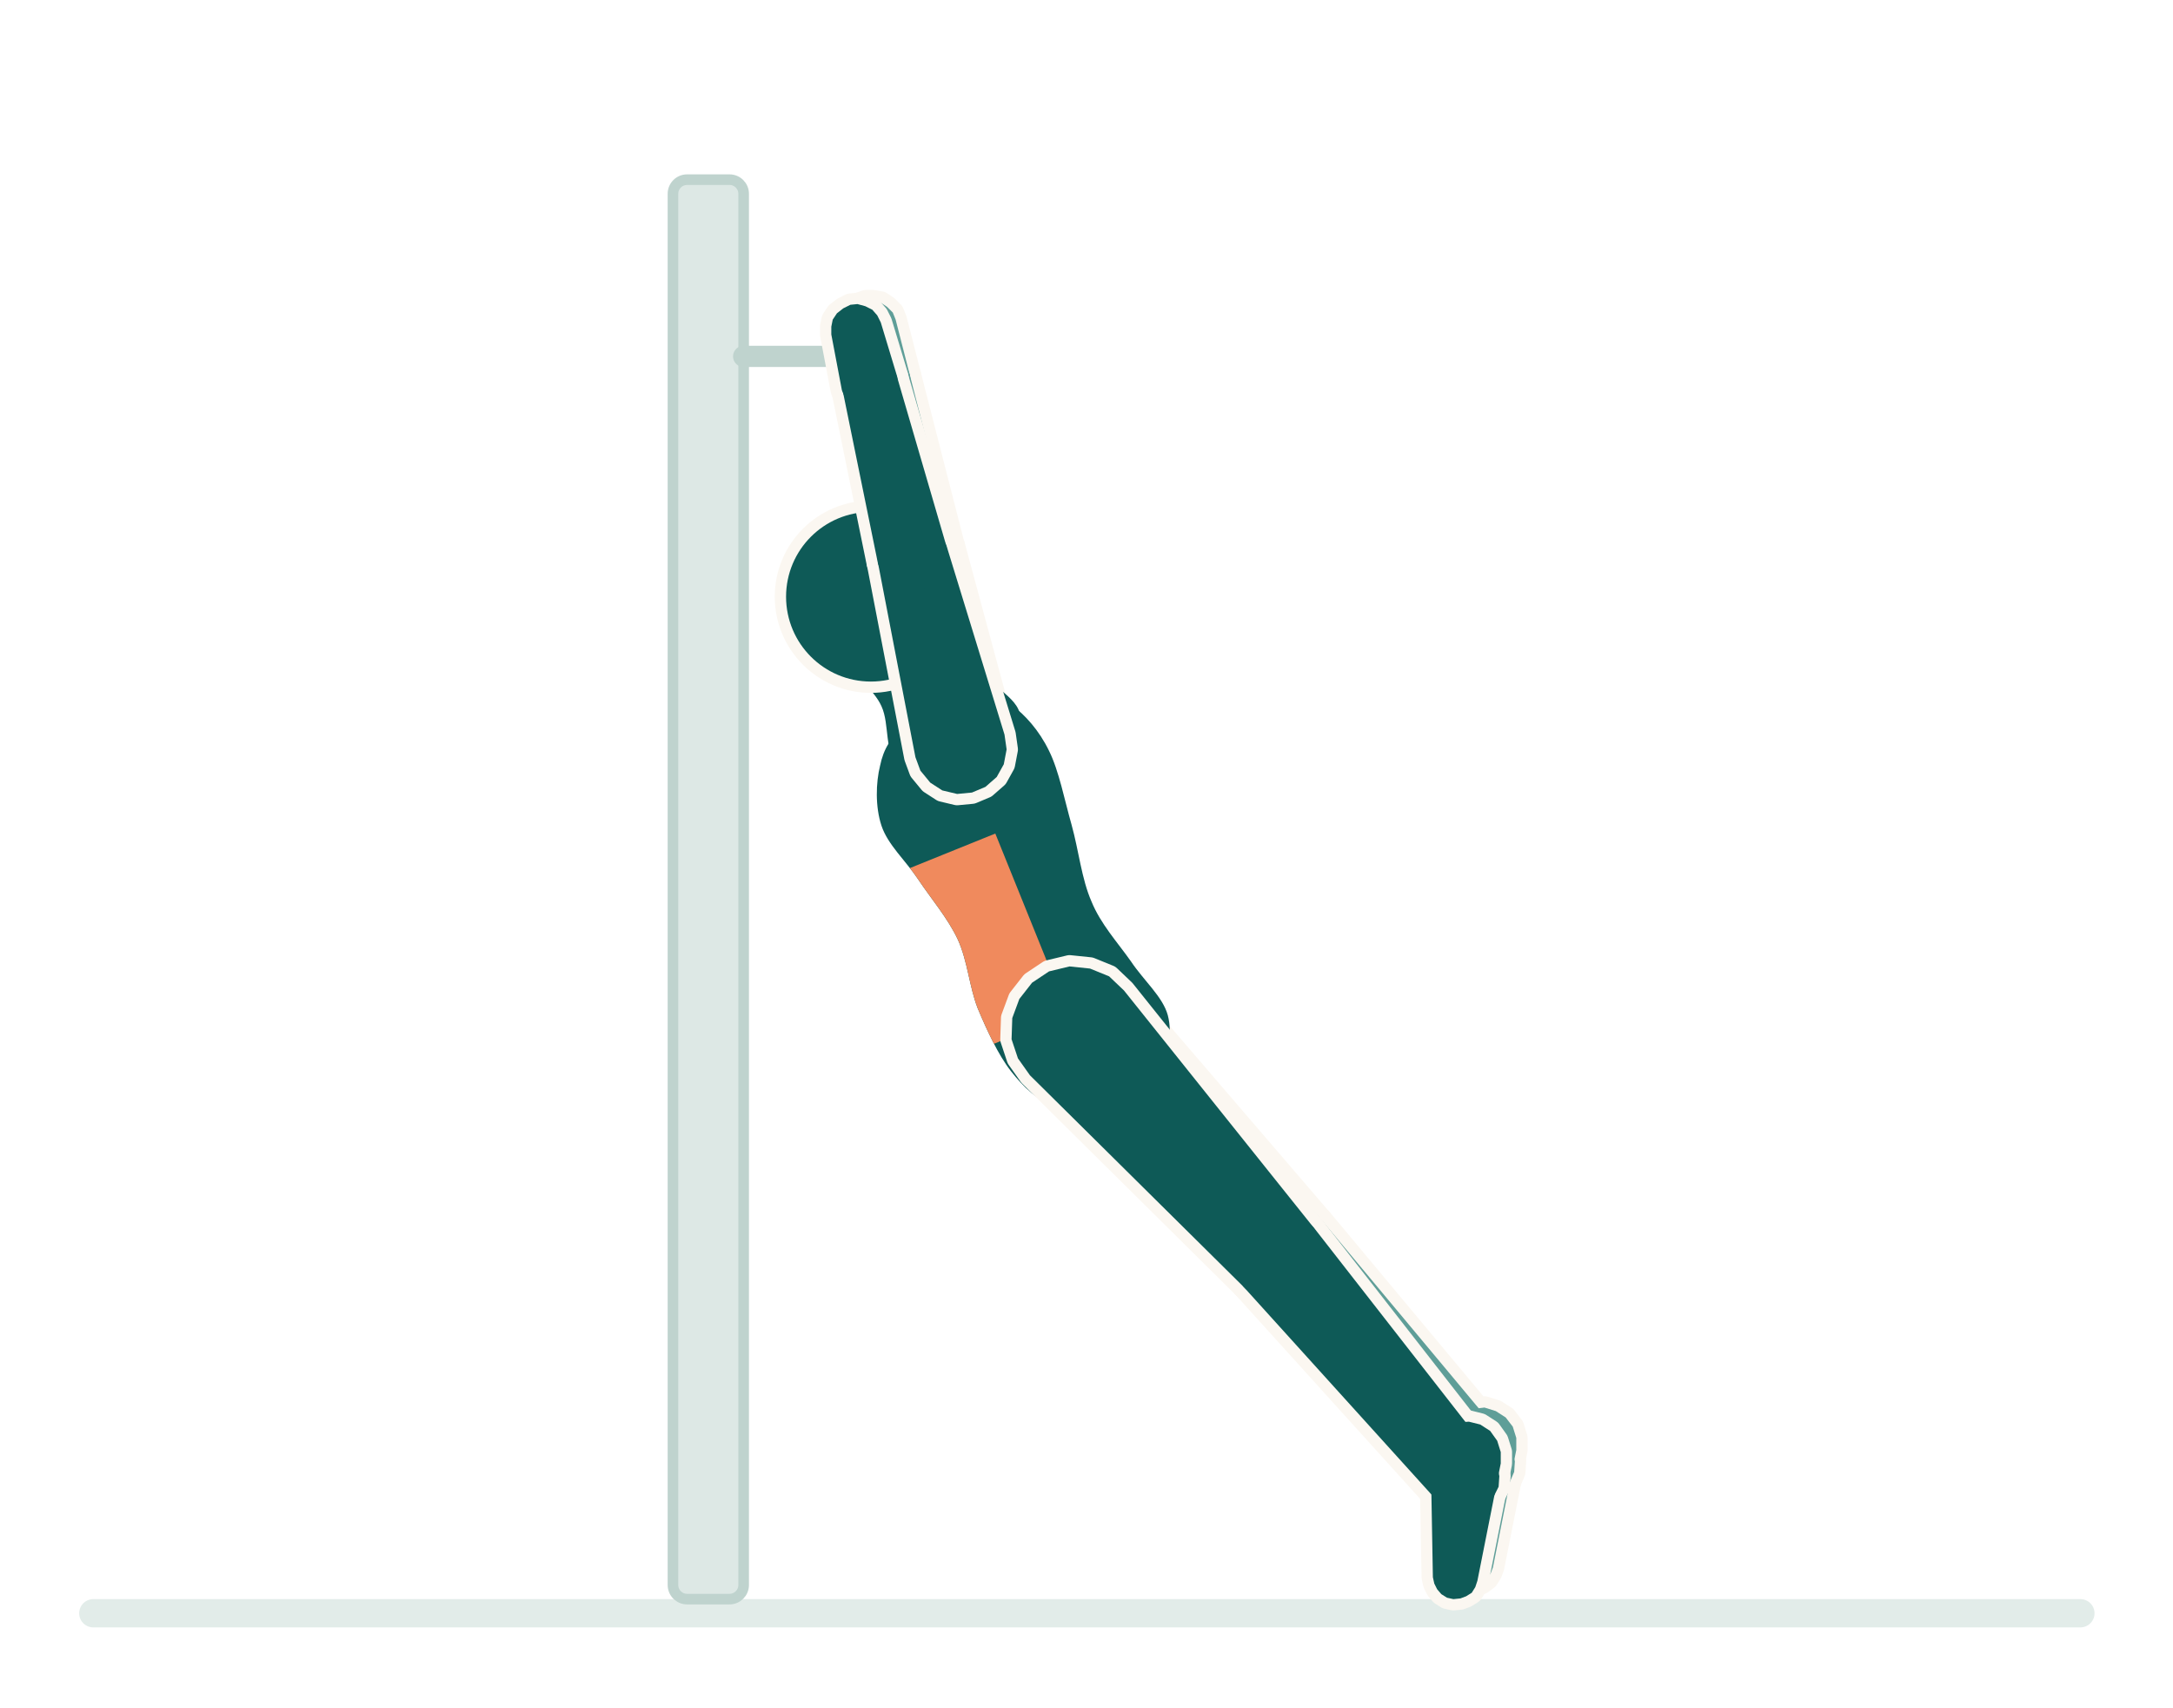
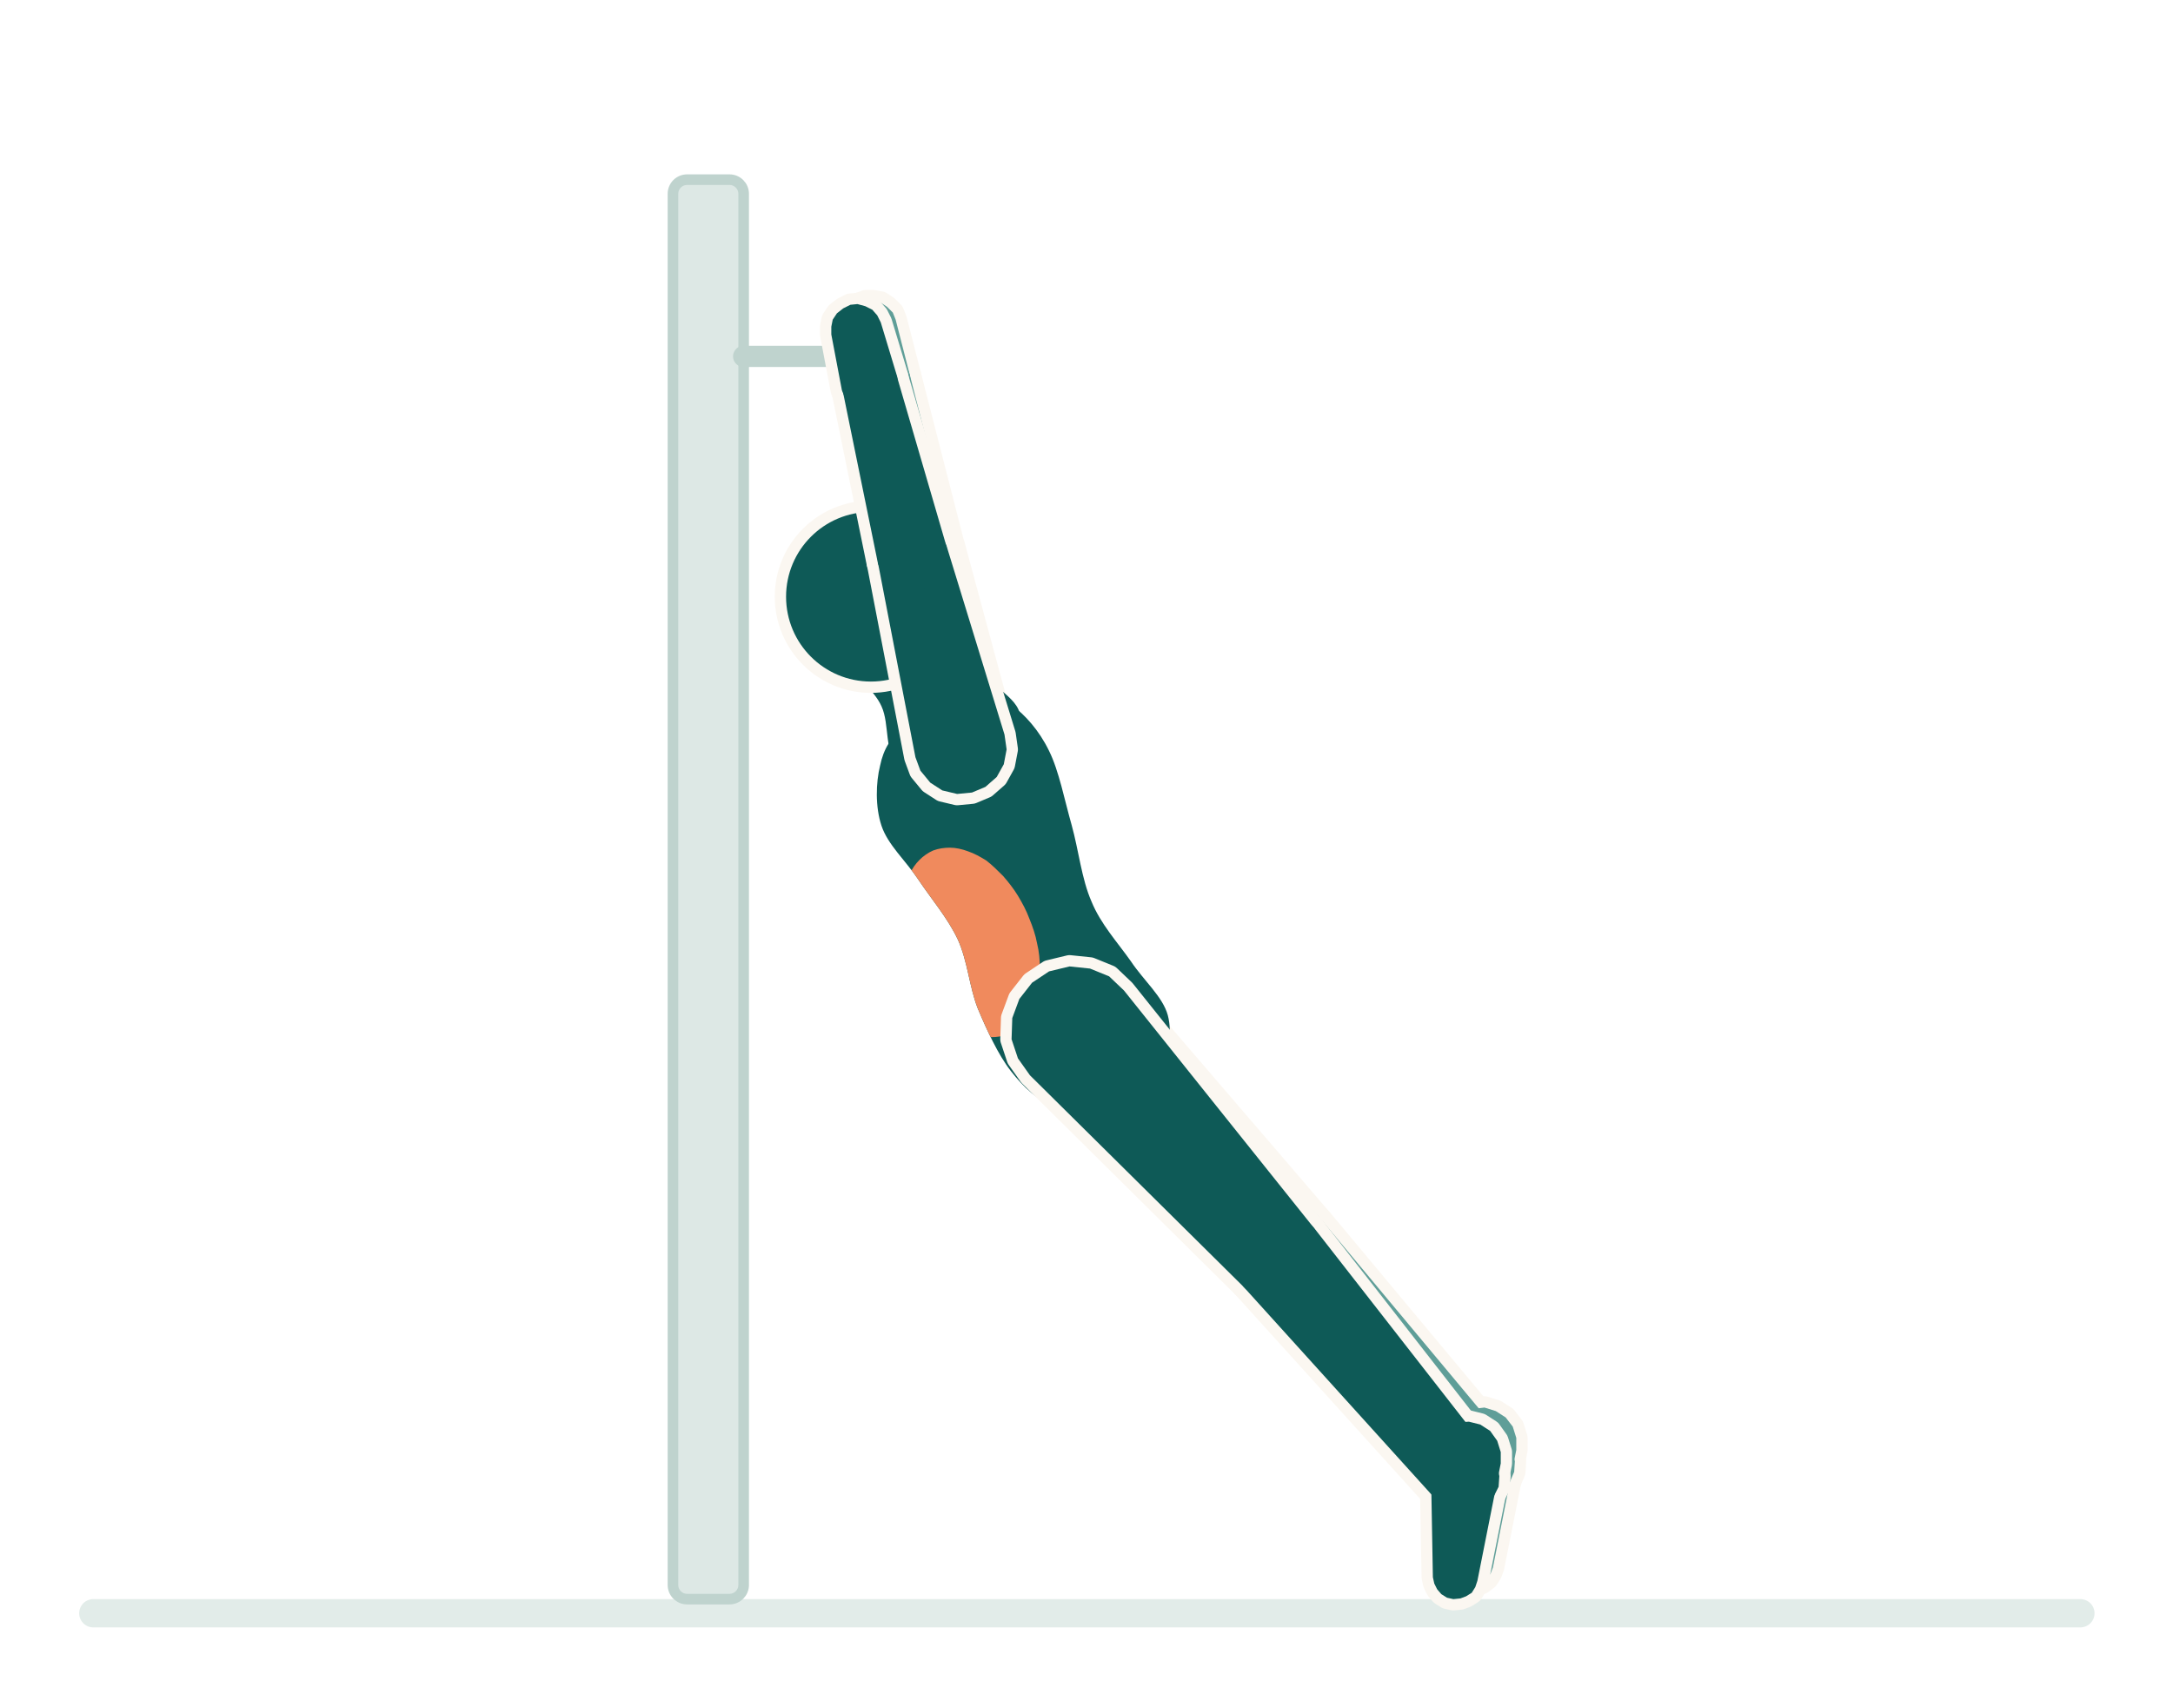
<svg xmlns="http://www.w3.org/2000/svg" viewBox="-152 -145.7 307.4 241.5" width="280" height="220">
  <defs>
    <clipPath id="ej-013-torso">
      <path d="M-23.9 -43.2C-26 -41.4 -27 -39.8 -27.5 -37.4C-28.1 -35 -28.2 -31.6 -27.3 -28.9C-26.4 -26.2 -23.9 -24 -22.1 -21.3C-20.3 -18.6 -17.9 -15.8 -16.5 -12.8C-15.1 -9.7 -14.9 -6.2 -13.7 -3.1C-12.4 0 -10.8 3.5 -9 5.8C-7.2 8.1 -5.2 10 -2.7 10.8C-0.1 11.5 3.9 11.2 6.3 10.4C8.8 9.6 11 8 12.1 5.9C13.2 3.8 13.9 0.5 13.2 -2.1C12.5 -4.7 9.8 -7 8 -9.7C6.1 -12.4 3.7 -15 2.4 -18.2C1 -21.4 0.6 -25.4 -0.4 -29C-1.4 -32.5 -2.2 -36.7 -3.6 -39.5C-5 -42.4 -7 -44.6 -8.9 -46C-10.8 -47.4 -12.5 -48.3 -15 -47.9C-17.5 -47.4 -21.8 -44.9 -23.9 -43.2Z" />
    </clipPath>
    <clipPath id="ej-013-cuello">
      <path d="M-14.2 -35.2C-11.4 -36.4 -7.6 -41.6 -7.7 -44.4C-7.8 -47.1 -12.7 -49.2 -14.7 -51.9C-16.8 -54.7 -17.5 -59.3 -19.8 -60.8C-22.2 -62.4 -26.8 -62.6 -28.8 -61.3C-30.8 -59.9 -32 -55.4 -31.7 -52.8C-31.5 -50.2 -28.4 -48.3 -27.3 -45.8C-26.1 -43.2 -27 -39.2 -24.8 -37.4C-22.7 -35.7 -17.1 -34.1 -14.2 -35.2Z" />
    </clipPath>
  </defs>
  <line x1="-138.8" y1="82.5" x2="142.3" y2="82.5" stroke="#E2ECE9" stroke-width="4" stroke-linecap="round" />
  <rect x="-56.8" y="-120.3" width="10" height="200.8" rx="2" fill="#DDE8E5" stroke="#BFD3CE" stroke-width="1.5" />
  <path d="M-46.8 -95.3L-29.9 -95.3" fill="none" stroke="#BFD3CE" stroke-width="3" stroke-linecap="round" stroke-linejoin="round" />
  <circle cx="-29.9" cy="-95.3" r="4.5" fill="#BFD3CE" />
  <g>
    <path d="M-26.9 -66.5L-26.9 -68L-26.4 -69.4L-25.6 -70.7L-24.4 -71.6L-23 -72.1L-21.5 -72.2L-20 -71.9L-18.7 -71.1L-17.7 -69.9L-17.1 -68.6L-9.8 -41.6L-9.6 -39.5L-10.1 -37.4L-11.2 -35.6L-12.8 -34.3L-14.8 -33.5L-16.9 -33.4L-18.9 -34L-20.6 -35.2L-21.9 -36.9L-22.5 -38.9Z" fill="#FBF7F1" stroke="#FBF7F1" stroke-width="3.2" stroke-linejoin="round" />
    <path d="M-31.1 -91L-31.1 -92.3L-30.7 -93.4L-30.1 -94.4L-29.1 -95.2L-28 -95.6L-26.7 -95.7L-25.6 -95.4L-24.5 -94.7L-23.7 -93.8L-23.3 -92.7L-17.1 -68.5L-16.9 -66.9L-17.3 -65.3L-18.2 -64L-19.4 -62.9L-20.9 -62.4L-22.5 -62.3L-24 -62.7L-25.4 -63.6L-26.3 -64.9L-26.9 -66.4Z" fill="#FBF7F1" stroke="#FBF7F1" stroke-width="3.2" stroke-linejoin="round" />
    <path d="M-32.3 -99L-32.4 -100.1L-32 -101.1L-31.4 -102L-30.6 -102.7L-29.5 -103.1L-28.5 -103.1L-27.4 -102.9L-26.5 -102.3L-25.7 -101.5L-25.3 -100.5L-23.3 -92.7L-23.1 -91.5L-23.4 -90.2L-24.1 -89.1L-25.1 -88.3L-26.3 -87.8L-27.6 -87.7L-28.8 -88.1L-29.9 -88.8L-30.7 -89.9L-31.1 -91.1Z" fill="#FBF7F1" stroke="#FBF7F1" stroke-width="3.2" stroke-linejoin="round" />
    <path d="M-26.9 -66.5L-26.9 -68L-26.4 -69.4L-25.6 -70.7L-24.4 -71.6L-23 -72.1L-21.5 -72.2L-20 -71.9L-18.7 -71.1L-17.7 -69.9L-17.1 -68.6L-9.8 -41.6L-9.6 -39.5L-10.1 -37.4L-11.2 -35.6L-12.8 -34.3L-14.8 -33.5L-16.9 -33.4L-18.9 -34L-20.6 -35.2L-21.9 -36.9L-22.5 -38.9Z" fill="#5F9E98" />
    <path d="M-31.1 -91L-31.1 -92.3L-30.7 -93.4L-30.1 -94.4L-29.1 -95.2L-28 -95.6L-26.7 -95.7L-25.6 -95.4L-24.5 -94.7L-23.7 -93.8L-23.3 -92.7L-17.1 -68.5L-16.9 -66.9L-17.3 -65.3L-18.2 -64L-19.4 -62.9L-20.9 -62.4L-22.5 -62.3L-24 -62.7L-25.4 -63.6L-26.3 -64.9L-26.9 -66.4Z" fill="#5F9E98" />
    <path d="M-32.3 -99L-32.4 -100.1L-32 -101.1L-31.4 -102L-30.6 -102.7L-29.5 -103.1L-28.5 -103.1L-27.4 -102.9L-26.5 -102.3L-25.7 -101.5L-25.3 -100.5L-23.3 -92.7L-23.1 -91.5L-23.4 -90.2L-24.1 -89.1L-25.1 -88.3L-26.3 -87.8L-27.6 -87.7L-28.8 -88.1L-29.9 -88.8L-30.7 -89.9L-31.1 -91.1Z" fill="#5F9E98" />
  </g>
  <g>
    <path d="M34.8 26.7L35.8 28.4L36.3 30.3L36.2 32.2L35.6 34L34.4 35.6L32.8 36.7L30.9 37.3L29 37.4L27.1 36.8L25.5 35.7L-6.1 6.6L-7.9 4.3L-8.9 1.6L-8.9 -1.4L-8 -4.1L-6.3 -6.5L-3.9 -8.1L-1 -8.9L1.9 -8.8L4.6 -7.7L6.8 -5.9Z" fill="#FBF7F1" stroke="#FBF7F1" stroke-width="3.2" stroke-linejoin="round" />
    <path d="M61.1 58.2L61.9 59.5L62.3 61L62.2 62.5L61.6 63.9L60.7 65.1L59.4 66L57.9 66.4L56.4 66.3L54.9 65.8L53.7 64.9L25.2 35.5L24 33.7L23.4 31.8L23.5 29.7L24.2 27.7L25.5 26.1L27.3 25L29.3 24.5L31.4 24.6L33.3 25.4L34.9 26.8Z" fill="#FBF7F1" stroke="#FBF7F1" stroke-width="3.2" stroke-linejoin="round" />
    <path d="M59.2 76L58.9 76.8L58.4 77.6L57.6 78.2L56.7 78.5L55.8 78.5L54.9 78.3L54.1 77.8L53.5 77.2L53 76.3L52.9 75.4L52.6 58.5L52.8 56.9L53.6 55.4L54.8 54.2L56.3 53.6L58 53.4L59.6 53.9L61 54.8L62 56.1L62.5 57.7L62.5 59.4Z" fill="#FBF7F1" stroke="#FBF7F1" stroke-width="3.2" stroke-linejoin="round" />
    <path d="M34.8 26.7L35.8 28.4L36.3 30.3L36.2 32.2L35.6 34L34.4 35.6L32.8 36.7L30.9 37.3L29 37.4L27.1 36.8L25.5 35.7L-6.1 6.6L-7.9 4.3L-8.9 1.6L-8.9 -1.4L-8 -4.1L-6.3 -6.5L-3.9 -8.1L-1 -8.9L1.9 -8.8L4.6 -7.7L6.8 -5.9Z" fill="#5F9E98" />
    <path d="M61.1 58.2L61.9 59.5L62.3 61L62.2 62.5L61.6 63.9L60.7 65.1L59.4 66L57.9 66.4L56.4 66.3L54.9 65.8L53.7 64.9L25.2 35.5L24 33.7L23.4 31.8L23.5 29.7L24.2 27.7L25.5 26.1L27.3 25L29.3 24.5L31.4 24.6L33.3 25.4L34.9 26.8Z" fill="#5F9E98" />
    <path d="M59.2 76L58.9 76.8L58.4 77.6L57.6 78.2L56.7 78.5L55.8 78.5L54.9 78.3L54.1 77.8L53.5 77.2L53 76.3L52.9 75.4L52.6 58.5L52.8 56.9L53.6 55.4L54.8 54.2L56.3 53.6L58 53.4L59.6 53.9L61 54.8L62 56.1L62.5 57.7L62.5 59.4Z" fill="#5F9E98" />
  </g>
  <path d="M-23.9 -43.2C-26 -41.4 -27 -39.8 -27.5 -37.4C-28.1 -35 -28.2 -31.6 -27.3 -28.9C-26.4 -26.2 -23.9 -24 -22.1 -21.3C-20.3 -18.6 -17.9 -15.8 -16.5 -12.8C-15.1 -9.7 -14.9 -6.2 -13.7 -3.1C-12.4 0 -10.8 3.5 -9 5.8C-7.2 8.1 -5.2 10 -2.7 10.8C-0.1 11.5 3.9 11.2 6.3 10.4C8.8 9.6 11 8 12.1 5.9C13.2 3.8 13.9 0.5 13.2 -2.1C12.5 -4.7 9.8 -7 8 -9.7C6.1 -12.4 3.7 -15 2.4 -18.2C1 -21.4 0.6 -25.4 -0.4 -29C-1.4 -32.5 -2.2 -36.7 -3.6 -39.5C-5 -42.4 -7 -44.6 -8.9 -46C-10.8 -47.4 -12.5 -48.3 -15 -47.9C-17.5 -47.4 -21.8 -44.9 -23.9 -43.2Z" fill="#0E5A57" />
  <path d="M-14.2 -35.2C-11.4 -36.4 -7.6 -41.6 -7.7 -44.4C-7.8 -47.1 -12.7 -49.2 -14.7 -51.9C-16.8 -54.7 -17.5 -59.3 -19.8 -60.8C-22.2 -62.4 -26.8 -62.6 -28.8 -61.3C-30.8 -59.9 -32 -55.4 -31.7 -52.8C-31.5 -50.2 -28.4 -48.3 -27.3 -45.8C-26.1 -43.2 -27 -39.2 -24.8 -37.4C-22.7 -35.7 -17.1 -34.1 -14.2 -35.2Z" fill="#0E5A57" />
-   <path d="M-0.9 -2.3L-11.2 -27.8L-48.3 -12.8L-38 12.7Z" fill="#F08A5D" clip-path="url(#ej-013-torso)" />
+   <path d="M-20 -25.4C-20.7 -25.1 -21.4 -24.6 -21.9 -24.1C-22.5 -23.5 -23 -22.8 -23.4 -21.9C-23.8 -21.1 -24.1 -20.2 -24.3 -19.2C-24.5 -18.2 -24.6 -17.1 -24.6 -16C-24.5 -14.8 -24.4 -13.7 -24.1 -12.5C-23.9 -11.3 -23.5 -10.1 -23.1 -9C-22.6 -7.9 -22 -6.8 -21.4 -5.8C-20.8 -4.8 -20.1 -3.8 -19.3 -3C-18.6 -2.2 -17.7 -1.4 -16.9 -0.8C-16.1 -0.2 -15.2 0.2 -14.3 0.5C-13.5 0.8 -12.6 1 -11.8 1C-11 1 -10.2 0.9 -9.5 0.6C-8.7 0.3 -8.1 -0.2 -7.5 -0.7C-6.9 -1.3 -6.4 -2 -6 -2.8C-5.6 -3.6 -5.3 -4.6 -5.1 -5.6C-4.9 -6.6 -4.8 -7.7 -4.9 -8.8C-4.9 -9.9 -5 -11.1 -5.3 -12.3C-5.5 -13.4 -5.9 -14.6 -6.4 -15.8C-6.8 -16.9 -7.4 -18 -8 -19C-8.6 -20 -9.4 -21 -10.1 -21.8C-10.9 -22.6 -11.7 -23.4 -12.5 -24C-13.3 -24.5 -14.2 -25 -15.1 -25.3C-15.9 -25.6 -16.8 -25.8 -17.6 -25.8C-18.4 -25.8 -19.2 -25.7 -20 -25.4Z" fill="#F08A5D" clip-path="url(#ej-013-torso)" />
  <circle cx="-28.8" cy="-61.3" r="12" fill="#0E5A57" stroke="#FBF7F1" stroke-width="3.2" paint-order="stroke" />
  <g>
    <path d="M33.8 27.9L34.8 29.6L35.3 31.5L35.1 33.5L34.4 35.3L33.1 36.8L31.5 37.9L29.6 38.4L27.6 38.4L25.8 37.7L24.2 36.6L-6.3 6.4L-8 4L-8.9 1.3L-8.8 -1.7L-7.8 -4.4L-6 -6.7L-3.6 -8.3L-0.7 -9L2.2 -8.7L4.9 -7.6L7 -5.6Z" fill="#FBF7F1" stroke="#FBF7F1" stroke-width="3.2" stroke-linejoin="round" />
    <path d="M59.1 60.3L59.8 61.6L60.1 63.1L60 64.6L59.3 66L58.3 67.2L57 68L55.5 68.3L54 68.2L52.6 67.7L51.4 66.7L23.9 36.3L22.8 34.6L22.3 32.6L22.4 30.5L23.2 28.6L24.6 27L26.4 25.9L28.4 25.5L30.5 25.7L32.4 26.5L33.9 28Z" fill="#FBF7F1" stroke="#FBF7F1" stroke-width="3.2" stroke-linejoin="round" />
    <path d="M57 77.9L56.7 78.8L56.2 79.6L55.4 80.1L54.6 80.4L53.6 80.5L52.7 80.3L51.9 79.8L51.3 79.1L50.9 78.3L50.7 77.4L50.4 60.5L50.6 58.8L51.4 57.3L52.6 56.2L54.2 55.5L55.8 55.4L57.4 55.8L58.8 56.7L59.8 58.1L60.3 59.7L60.3 61.3Z" fill="#FBF7F1" stroke="#FBF7F1" stroke-width="3.2" stroke-linejoin="round" />
    <path d="M33.8 27.9L34.8 29.6L35.3 31.5L35.1 33.5L34.4 35.3L33.1 36.8L31.5 37.9L29.6 38.4L27.6 38.4L25.8 37.7L24.2 36.6L-6.3 6.4L-8 4L-8.9 1.3L-8.8 -1.7L-7.8 -4.4L-6 -6.7L-3.6 -8.3L-0.7 -9L2.2 -8.7L4.9 -7.6L7 -5.6Z" fill="#0E5A57" />
    <path d="M59.1 60.3L59.8 61.6L60.1 63.1L60 64.6L59.3 66L58.3 67.2L57 68L55.5 68.3L54 68.2L52.6 67.7L51.4 66.7L23.9 36.3L22.8 34.6L22.3 32.6L22.4 30.5L23.2 28.6L24.6 27L26.4 25.9L28.4 25.5L30.5 25.7L32.4 26.5L33.9 28Z" fill="#0E5A57" />
    <path d="M57 77.9L56.7 78.8L56.2 79.6L55.4 80.1L54.6 80.4L53.6 80.5L52.7 80.3L51.9 79.8L51.3 79.1L50.9 78.3L50.7 77.4L50.4 60.5L50.6 58.8L51.4 57.3L52.6 56.2L54.2 55.5L55.8 55.4L57.4 55.8L58.8 56.7L59.8 58.1L60.3 59.7L60.3 61.3Z" fill="#0E5A57" />
  </g>
  <g>
    <path d="M-27.8 -66.1L-27.9 -67.6L-27.5 -69.1L-26.6 -70.3L-25.5 -71.3L-24.1 -71.9L-22.6 -72L-21.1 -71.7L-19.8 -71L-18.8 -69.9L-18.1 -68.5L-9.9 -41.8L-9.6 -39.7L-10 -37.6L-11 -35.8L-12.6 -34.4L-14.5 -33.6L-16.6 -33.4L-18.7 -33.9L-20.4 -35L-21.8 -36.7L-22.5 -38.6Z" fill="#FBF7F1" stroke="#FBF7F1" stroke-width="3.2" stroke-linejoin="round" />
    <path d="M-32.8 -90.5L-32.9 -91.7L-32.6 -92.9L-32 -93.9L-31 -94.7L-29.9 -95.2L-28.7 -95.3L-27.5 -95L-26.4 -94.4L-25.6 -93.5L-25.1 -92.4L-18.1 -68.4L-17.9 -66.8L-18.2 -65.3L-19 -63.9L-20.2 -62.8L-21.7 -62.2L-23.3 -62.1L-24.8 -62.4L-26.2 -63.3L-27.2 -64.5L-27.8 -66Z" fill="#FBF7F1" stroke="#FBF7F1" stroke-width="3.2" stroke-linejoin="round" />
    <path d="M-34.4 -98.4L-34.4 -99.5L-34.2 -100.5L-33.6 -101.4L-32.7 -102.1L-31.7 -102.6L-30.7 -102.7L-29.6 -102.4L-28.6 -101.9L-27.9 -101.1L-27.4 -100.1L-25.1 -92.5L-24.9 -91.2L-25.2 -89.9L-25.8 -88.8L-26.8 -87.9L-28 -87.4L-29.2 -87.3L-30.5 -87.6L-31.6 -88.3L-32.4 -89.3L-32.9 -90.5Z" fill="#FBF7F1" stroke="#FBF7F1" stroke-width="3.2" stroke-linejoin="round" />
    <path d="M-27.8 -66.1L-27.9 -67.6L-27.5 -69.1L-26.6 -70.3L-25.5 -71.3L-24.1 -71.9L-22.6 -72L-21.1 -71.7L-19.8 -71L-18.8 -69.9L-18.1 -68.5L-9.9 -41.8L-9.6 -39.7L-10 -37.6L-11 -35.8L-12.6 -34.4L-14.5 -33.6L-16.6 -33.4L-18.7 -33.9L-20.4 -35L-21.8 -36.7L-22.5 -38.6Z" fill="#0E5A57" />
    <path d="M-32.8 -90.5L-32.9 -91.7L-32.6 -92.9L-32 -93.9L-31 -94.7L-29.9 -95.2L-28.7 -95.3L-27.5 -95L-26.4 -94.4L-25.6 -93.5L-25.1 -92.4L-18.1 -68.4L-17.9 -66.8L-18.2 -65.3L-19 -63.9L-20.2 -62.8L-21.7 -62.2L-23.3 -62.1L-24.8 -62.4L-26.2 -63.3L-27.2 -64.5L-27.8 -66Z" fill="#0E5A57" />
    <path d="M-34.4 -98.4L-34.4 -99.5L-34.2 -100.5L-33.6 -101.4L-32.7 -102.1L-31.7 -102.6L-30.7 -102.7L-29.6 -102.4L-28.6 -101.9L-27.9 -101.1L-27.4 -100.1L-25.1 -92.5L-24.9 -91.2L-25.2 -89.9L-25.8 -88.8L-26.8 -87.9L-28 -87.4L-29.2 -87.3L-30.5 -87.6L-31.6 -88.3L-32.4 -89.3L-32.9 -90.5Z" fill="#0E5A57" />
  </g>
</svg>
